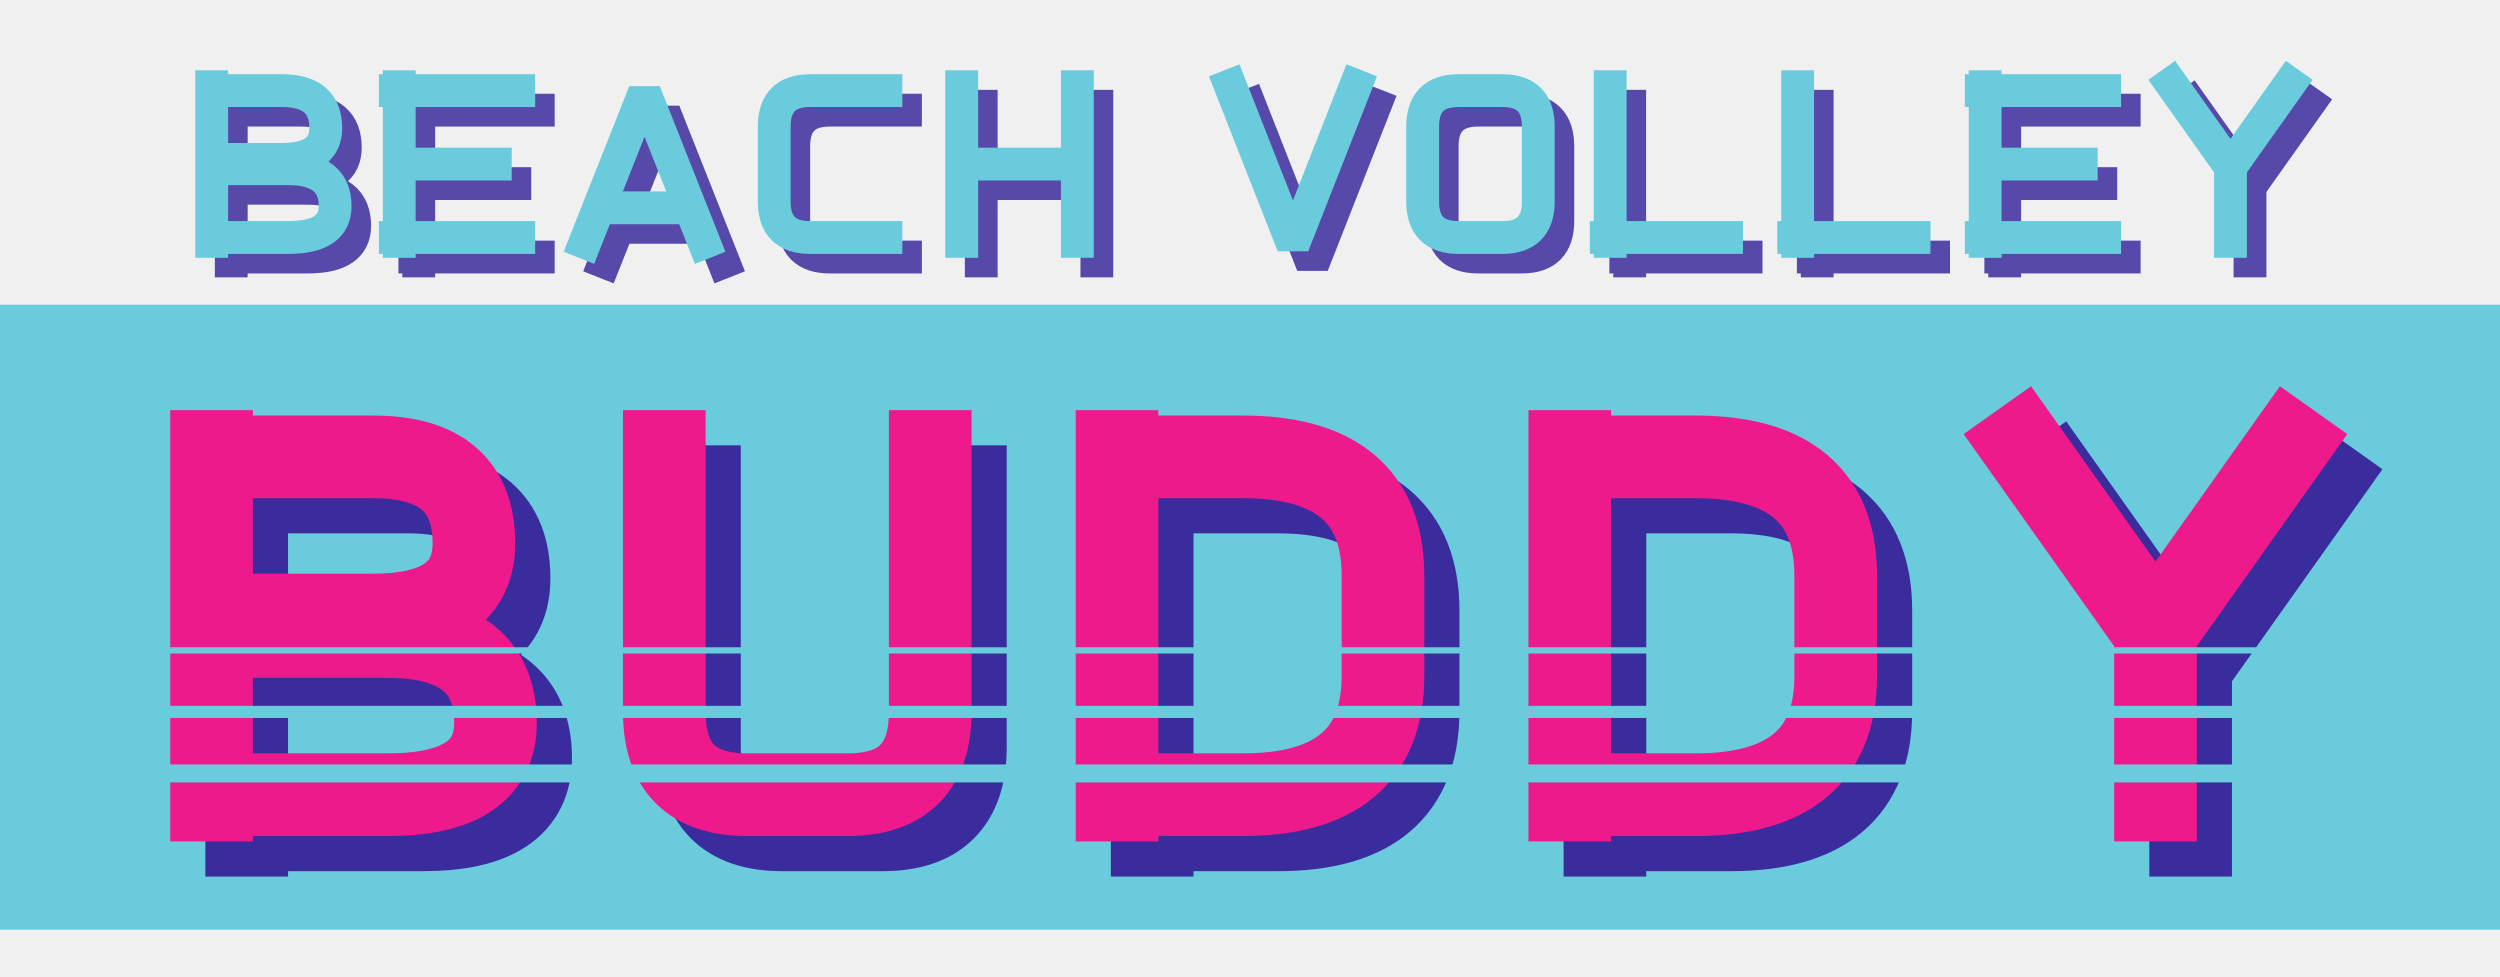
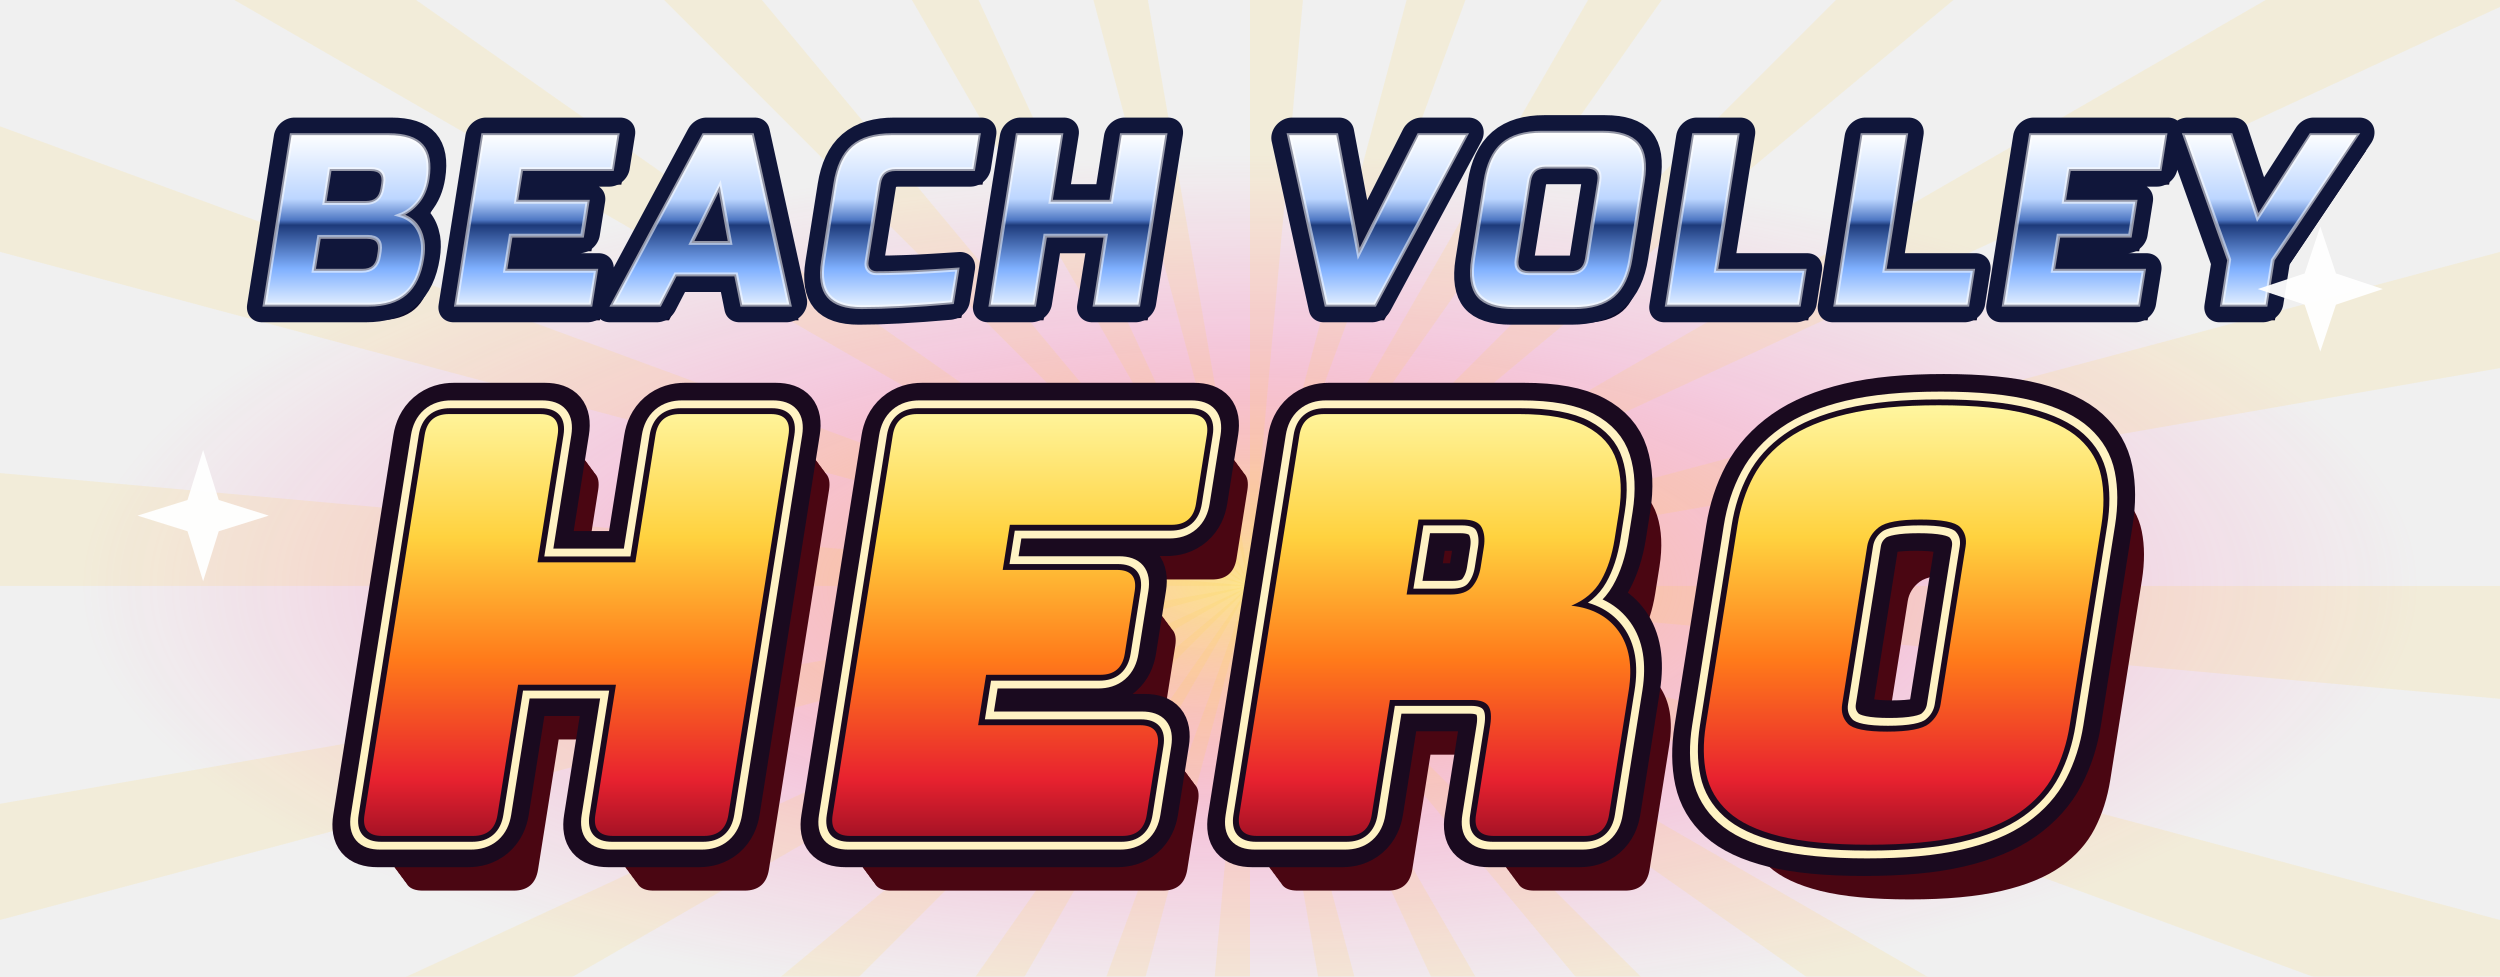
- <svg xmlns="http://www.w3.org/2000/svg" viewBox="0 0 640 250" role="img" aria-label="Beach Volley Buddy">
+ <svg xmlns="http://www.w3.org/2000/svg" viewBox="0 0 640 250" width="640" height="250">
  <defs>
-     <clipPath id="barclip">
-       <rect x="0" y="78" width="640" height="160" />
+     <path id="beach" d="M3.72 -43.4H28.52Q34.596 -43.4 37.448 -40.641Q40.3 -37.882 40.3 -32.24Q40.3 -28.52 38.688 -26.195Q37.076 -23.87 34.72 -22.94Q39.742 -21.576 41.54 -16.244Q42.16 -14.322 42.16 -11.78Q42.16 -5.704 39.308 -2.852Q36.456 0.0 30.38 0.0H3.72ZM31.0 -13.64Q31.0 -17.36 27.28 -17.36H14.88V-8.68H27.28Q31.0 -8.68 31.0 -12.4ZM29.14 -31.0Q29.14 -34.72 25.42 -34.72H14.88V-26.04H25.42Q29.14 -26.04 29.14 -29.76Z M87.15 0.0H52.74V-43.4H87.15V-34.72H63.9V-26.35H82.19V-17.67H63.9V-8.68H87.15Z M104.86 0.0H92.77L109.2 -43.4H121.6L138.03 0.0H125.94L123.15 -7.75H107.65ZM110.44 -15.81H120.36L115.4 -30.38Z M179.61 -0.62Q165.784 0.62 156.67 0.62Q150.594 0.62 147.742 -2.232Q144.89 -5.084 144.89 -11.16V-31.0Q144.89 -37.51 147.835 -40.455Q150.78 -43.4 157.29 -43.4H179.61V-34.72H159.77Q156.05 -34.72 156.05 -31.0V-11.16Q156.05 -9.734 156.887 -8.897Q157.724 -8.06 159.026 -8.06Q160.328 -8.06 161.878 -8.091Q163.428 -8.122 165.102 -8.184Q166.776 -8.246 168.481 -8.308Q170.186 -8.37 172.883 -8.556Q175.58 -8.742 179.61 -8.99Z M227.39 0.0H216.23V-17.67H200.73V0.0H189.57V-43.4H200.73V-26.35H216.23V-43.4H227.39Z  M281.72 -13.02 292.26 -43.4H304.35L287.92 0.0H275.52L259.09 -43.4H271.18Z M340.35 -31.62Q340.35 -35.34 336.63 -35.34H326.09Q322.37 -35.34 322.37 -31.62V-11.78Q322.37 -8.06 326.09 -8.06H336.63Q340.35 -8.06 340.35 -11.78ZM351.51 -11.78Q351.51 -5.27 348.565 -2.325Q345.62 0.62 339.11 0.62H323.61Q317.1 0.62 314.155 -2.325Q311.21 -5.27 311.21 -11.78V-31.62Q311.21 -38.13 314.155 -41.075Q317.1 -44.02 323.61 -44.02H339.11Q345.62 -44.02 348.565 -41.075Q351.51 -38.13 351.51 -31.62Z M373.87 -8.68H396.5V0.0H362.71V-43.4H373.87Z M417 -8.68H439.63V0.0H405.84V-43.4H417Z M483.38 0.0H448.97V-43.4H483.38V-34.72H460.13V-26.35H478.42V-17.67H460.13V-8.68H483.38Z M488.38 -43.4H500.16L510.39 -22.32L520.62 -43.4H532.4L515.97 -11.47V0.0H504.81V-11.47Z" />
+     <path id="hero" d="M39.0 0.0H15.75Q10.35 0.0 10.35 -5.4V-102.6Q10.35 -108.0 15.75 -108.0H39.0Q44.4 -108.0 44.4 -102.6V-70.05H69.45V-102.6Q69.45 -108.0 74.85 -108.0H98.1Q103.5 -108.0 103.5 -102.6V-5.4Q103.5 0.0 98.1 0.0H74.85Q69.45 0.0 69.45 -5.4V-38.7H44.4V-5.4Q44.4 0.0 39.0 0.0Z M205.2 0.0H135.6Q130.2 0.0 130.2 -5.4V-102.6Q130.2 -108.0 135.6 -108.0H205.2Q210.6 -108.0 210.6 -102.6V-85.05Q210.6 -79.65 205.2 -79.65H163.8V-68.1H193.05Q198.45 -68.1 198.45 -62.7V-46.65Q198.45 -41.25 193.05 -41.25H163.8V-28.35H205.2Q210.6 -28.35 210.6 -22.95V-5.4Q210.6 0.0 205.2 0.0Z M262.8 0.0H239.7Q234.3 0.0 234.3 -5.4V-102.6Q234.3 -108.0 239.7 -108.0H289.65Q300.9 -108.0 307.35 -104.85Q313.8 -101.7 316.5 -96.075Q319.2 -90.45 319.2 -82.95V-76.05Q319.2 -69.75 317.4 -65.4Q315.6 -61.05 310.8 -58.95Q319.05 -58.05 324.0 -52.35Q328.95 -46.65 328.95 -37.2V-5.4Q328.95 0.0 323.55 0.0H300.3Q294.9 0.0 294.9 -5.4V-28.35Q294.9 -31.8 293.625 -33.3Q292.35 -34.8 289.2 -34.8H268.2V-5.4Q268.2 0.0 262.8 0.0ZM268.2 -81.0V-61.8H279.45Q283.35 -61.8 284.7 -63.825Q286.05 -65.85 286.05 -68.85V-73.95Q286.05 -76.95 284.7 -78.975Q283.35 -81.0 279.45 -81.0Z M443.25 -28.35Q443.25 -21.45 441.225 -15.825Q439.2 -10.2 434.1 -6.15Q429.0 -2.1 419.925 0.075Q410.85 2.25 396.75 2.25Q382.65 2.25 373.575 0.075Q364.5 -2.1 359.4 -6.15Q354.3 -10.2 352.2 -15.825Q350.1 -21.45 350.1 -28.35V-79.5Q350.1 -86.4 352.2 -92.025Q354.3 -97.65 359.4 -101.7Q364.5 -105.75 373.575 -108.0Q382.65 -110.25 396.75 -110.25Q410.85 -110.25 419.925 -108.0Q429.0 -105.75 434.1 -101.7Q439.2 -97.65 441.225 -92.025Q443.25 -86.4 443.25 -79.5ZM384.15 -33.75Q384.15 -30.75 386.4 -28.725Q388.65 -26.7 396.75 -26.7Q405.0 -26.7 407.175 -28.725Q409.35 -30.75 409.35 -33.75V-74.1Q409.35 -77.1 407.175 -79.05Q405.0 -81.0 396.75 -81.0Q388.65 -81.0 386.4 -79.05Q384.15 -77.1 384.15 -74.1Z" />
+     <linearGradient id="chrome" x1="0" y1="0" x2="0" y2="1">
+       <stop offset="0" stop-color="#ffffff" />
+       <stop offset=".38" stop-color="#bcd6ff" />
+       <stop offset=".5" stop-color="#4f78c4" />
+       <stop offset=".53" stop-color="#1d3a7a" />
+       <stop offset=".78" stop-color="#7fb0ff" />
+       <stop offset="1" stop-color="#e6f1ff" />
+     </linearGradient>
+     <linearGradient id="fire" x1="0" y1="0" x2="0" y2="1">
+       <stop offset="0" stop-color="#fff6a0" />
+       <stop offset=".3" stop-color="#ffd23f" />
+       <stop offset=".58" stop-color="#ff7a1a" />
+       <stop offset=".85" stop-color="#e8222f" />
+       <stop offset="1" stop-color="#9c1024" />
+     </linearGradient>
+     <radialGradient id="glow" cx=".5" cy=".5" r=".5">
+       <stop offset="0" stop-color="#ffe27a" stop-opacity=".85" />
+       <stop offset=".6" stop-color="#ff5aa8" stop-opacity=".25" />
+       <stop offset="1" stop-color="#ff5aa8" stop-opacity="0" />
+     </radialGradient>
+     <clipPath id="c">
+       <rect width="640" height="250" />
    </clipPath>
-     <filter id="glow" x="-10%" y="-30%" width="120%" height="160%">
-       <feGaussianBlur stdDeviation="3" result="b" />
-       <feMerge>
-         <feMergeNode in="b" />
-         <feMergeNode in="SourceGraphic" />
-       </feMerge>
-     </filter>
  </defs>
-   <g fill="none" stroke="#3b2c9e" stroke-width="21" stroke-linejoin="miter" stroke-miterlimit="2" stroke-linecap="butt" transform="translate(5 5)" opacity=".85">
-     <g transform="translate(49.0 18) scale(0.4)">
-       <path d="M13 0V120" />
-       <path d="M13 13H58Q86 13 86 37Q86 57 58 57H13" />
-       <path d="M13 63H62Q92 63 92 87Q92 107 62 107H13" />
+   <g clip-path="url(#c)">
+     <ellipse cx="320" cy="150" rx="300" ry="110" fill="url(#glow)" />
+     <g fill="#ffd23f" opacity=".13">
+       <path d="M320 150 L920 150 L918 204Z" />
+       <path d="M320 150 L900 305 L883 357Z" />
+       <path d="M320 150 L840 450 L811 495Z" />
+       <path d="M320 150 L744 574 L704 611Z" />
+       <path d="M320 150 L620 670 L572 694Z" />
+       <path d="M320 150 L475 730 L423 741Z" />
+       <path d="M320 150 L320 750 L266 748Z" />
+       <path d="M320 150 L165 730 L113 713Z" />
+       <path d="M320 150 L20 670 L-25 641Z" />
+       <path d="M320 150 L-104 574 L-141 534Z" />
+       <path d="M320 150 L-200 450 L-224 402Z" />
+       <path d="M320 150 L-260 305 L-271 253Z" />
+       <path d="M320 150 L-280 150 L-278 96Z" />
+       <path d="M320 150 L-260 -5 L-243 -57Z" />
+       <path d="M320 150 L-200 -150 L-171 -195Z" />
+       <path d="M320 150 L-104 -274 L-64 -311Z" />
+       <path d="M320 150 L20 -370 L68 -394Z" />
+       <path d="M320 150 L165 -430 L217 -441Z" />
+       <path d="M320 150 L320 -450 L374 -448Z" />
+       <path d="M320 150 L475 -430 L527 -413Z" />
+       <path d="M320 150 L620 -370 L665 -341Z" />
+       <path d="M320 150 L744 -274 L781 -234Z" />
+       <path d="M320 150 L840 -150 L864 -102Z" />
+       <path d="M320 150 L900 -5 L911 47Z" />
    </g>
-     <g transform="translate(97.0 18) scale(0.4)">
-       <path d="M13 0V120" />
-       <path d="M0 13H100" />
-       <path d="M13 60H85" />
-       <path d="M0 107H100" />
+     <g transform="skewX(-9) translate(22 0)">
+       <g transform="translate(54.4 78)">
+         <use href="#beach" x="3" y="4" fill="#0b0a2a" />
+         <use href="#beach" fill="none" stroke="#10163a" stroke-width="9" stroke-linejoin="round" />
+         <use href="#beach" fill="url(#chrome)" />
+         <use href="#beach" fill="none" stroke="#fff" stroke-width="1" opacity=".55" />
+       </g>
+       <g transform="translate(94.0 214)">
+         <use href="#hero" x="12.6" y="14.0" fill="#4a0612" />
+         <use href="#hero" x="11.7" y="13.0" fill="#4a0612" />
+         <use href="#hero" x="10.8" y="12.0" fill="#4a0612" />
+         <use href="#hero" x="9.9" y="11.0" fill="#4a0612" />
+         <use href="#hero" x="9.0" y="10.0" fill="#4a0612" />
+         <use href="#hero" x="8.1" y="9.0" fill="#4a0612" />
+         <use href="#hero" x="7.2" y="8.0" fill="#4a0612" />
+         <use href="#hero" x="6.3" y="7.0" fill="#4a0612" />
+         <use href="#hero" x="5.4" y="6.0" fill="#4a0612" />
+         <use href="#hero" x="4.5" y="5.0" fill="#4a0612" />
+         <use href="#hero" x="3.6" y="4.0" fill="#4a0612" />
+         <use href="#hero" x="2.7" y="3.0" fill="#4a0612" />
+         <use href="#hero" x="1.8" y="2.0" fill="#4a0612" />
+         <use href="#hero" x="0.9" y="1.0" fill="#4a0612" />
+         <use href="#hero" fill="none" stroke="#1a0a1f" stroke-width="16" stroke-linejoin="round" />
+         <use href="#hero" fill="none" stroke="#fff3c4" stroke-width="7" stroke-linejoin="round" />
+         <use href="#hero" fill="none" stroke="#1a0a1f" stroke-width="3" stroke-linejoin="round" transform="translate(0 0)" />
+         <use href="#hero" fill="url(#fire)" />
+       </g>
    </g>
-     <g transform="translate(145.0 18) scale(0.4)">
-       <path d="M8 120L50 14L92 120" />
-       <path d="M26 88H74" />
-     </g>
-     <g transform="translate(193.0 18) scale(0.4)">
-       <path d="M95 13H36Q13 13 13 36V84Q13 107 36 107H95" />
-     </g>
-     <g transform="translate(241.0 18) scale(0.4)">
-       <path d="M13 0V120" />
-       <path d="M87 0V120" />
-       <path d="M13 60H87" />
-     </g>
-     <g transform="translate(311.0 18) scale(0.4)">
-       <path d="M6 0L50 112L94 0" />
-     </g>
-     <g transform="translate(359.0 18) scale(0.4)">
-       <path d="M36 13H64Q87 13 87 36V84Q87 107 64 107H36Q13 107 13 84V36Q13 13 36 13Z" />
-     </g>
-     <g transform="translate(407.0 18) scale(0.4)">
-       <path d="M13 0V120" />
-       <path d="M0 107H98" />
-     </g>
-     <g transform="translate(455.0 18) scale(0.4)">
-       <path d="M13 0V120" />
-       <path d="M0 107H98" />
-     </g>
-     <g transform="translate(503.0 18) scale(0.4)">
-       <path d="M13 0V120" />
-       <path d="M0 13H100" />
-       <path d="M13 60H85" />
-       <path d="M0 107H100" />
-     </g>
-     <g transform="translate(551.0 18) scale(0.4)">
-       <path d="M6 0L50 62L94 0" />
-       <path d="M50 60V120" />
+     <g fill="#fff" opacity=".95">
+       <path d="M40 120 l5 -16 l5 16 l16 5 l-16 5 l-5 16 l-5 -16 l-16 -5z" transform="scale(.8) translate(20 40)" />
+       <path d="M590 70 l4 -12 l4 12 l12 4 l-12 4 l-4 12 l-4 -12 l-12 -4z" />
    </g>
  </g>
-   <g fill="none" stroke="#69cbdc" stroke-width="21" stroke-linejoin="miter" stroke-miterlimit="2" stroke-linecap="butt">
-     <g transform="translate(49.0 18) scale(0.4)">
-       <path d="M13 0V120" />
-       <path d="M13 13H58Q86 13 86 37Q86 57 58 57H13" />
-       <path d="M13 63H62Q92 63 92 87Q92 107 62 107H13" />
-     </g>
-     <g transform="translate(97.0 18) scale(0.4)">
-       <path d="M13 0V120" />
-       <path d="M0 13H100" />
-       <path d="M13 60H85" />
-       <path d="M0 107H100" />
-     </g>
-     <g transform="translate(145.0 18) scale(0.4)">
-       <path d="M8 120L50 14L92 120" />
-       <path d="M26 88H74" />
-     </g>
-     <g transform="translate(193.0 18) scale(0.4)">
-       <path d="M95 13H36Q13 13 13 36V84Q13 107 36 107H95" />
-     </g>
-     <g transform="translate(241.0 18) scale(0.4)">
-       <path d="M13 0V120" />
-       <path d="M87 0V120" />
-       <path d="M13 60H87" />
-     </g>
-     <g transform="translate(311.0 18) scale(0.4)">
-       <path d="M6 0L50 112L94 0" />
-     </g>
-     <g transform="translate(359.0 18) scale(0.4)">
-       <path d="M36 13H64Q87 13 87 36V84Q87 107 64 107H36Q13 107 13 84V36Q13 13 36 13Z" />
-     </g>
-     <g transform="translate(407.0 18) scale(0.4)">
-       <path d="M13 0V120" />
-       <path d="M0 107H98" />
-     </g>
-     <g transform="translate(455.0 18) scale(0.4)">
-       <path d="M13 0V120" />
-       <path d="M0 107H98" />
-     </g>
-     <g transform="translate(503.0 18) scale(0.4)">
-       <path d="M13 0V120" />
-       <path d="M0 13H100" />
-       <path d="M13 60H85" />
-       <path d="M0 107H100" />
-     </g>
-     <g transform="translate(551.0 18) scale(0.4)">
-       <path d="M6 0L50 62L94 0" />
-       <path d="M50 60V120" />
-     </g>
-   </g>
-   <rect x="0" y="78" width="640" height="160" fill="#69cbdc" />
-   <g clip-path="url(#barclip)">
-     <g fill="none" stroke="#3b2c9e" stroke-width="23" stroke-linejoin="miter" stroke-miterlimit="2" stroke-linecap="butt">
-       <g transform="translate(51.2 114) scale(0.92)">
-         <path d="M13 0V120" />
-         <path d="M13 13H58Q86 13 86 37Q86 57 58 57H13" />
-         <path d="M13 63H62Q92 63 92 87Q92 107 62 107H13" />
-       </g>
-       <g transform="translate(167.1 114) scale(0.92)">
-         <path d="M13 0V84Q13 107 36 107H64Q87 107 87 84V0" />
-       </g>
-       <g transform="translate(283.0 114) scale(0.92)">
-         <path d="M13 0V120" />
-         <path d="M13 13H48Q87 13 87 46V74Q87 107 48 107H13" />
-       </g>
-       <g transform="translate(398.9 114) scale(0.92)">
-         <path d="M13 0V120" />
-         <path d="M13 13H48Q87 13 87 46V74Q87 107 48 107H13" />
-       </g>
-       <g transform="translate(514.8 114) scale(0.92)">
-         <path d="M6 0L50 62L94 0" />
-         <path d="M50 60V120" />
-       </g>
-     </g>
-     <g fill="none" stroke="#ee1a8c" stroke-width="23" stroke-linejoin="miter" stroke-miterlimit="2" stroke-linecap="butt">
-       <g transform="translate(42.2 105) scale(0.92)">
-         <path d="M13 0V120" />
-         <path d="M13 13H58Q86 13 86 37Q86 57 58 57H13" />
-         <path d="M13 63H62Q92 63 92 87Q92 107 62 107H13" />
-       </g>
-       <g transform="translate(158.1 105) scale(0.92)">
-         <path d="M13 0V84Q13 107 36 107H64Q87 107 87 84V0" />
-       </g>
-       <g transform="translate(274.0 105) scale(0.92)">
-         <path d="M13 0V120" />
-         <path d="M13 13H48Q87 13 87 46V74Q87 107 48 107H13" />
-       </g>
-       <g transform="translate(389.9 105) scale(0.92)">
-         <path d="M13 0V120" />
-         <path d="M13 13H48Q87 13 87 46V74Q87 107 48 107H13" />
-       </g>
-       <g transform="translate(505.8 105) scale(0.92)">
-         <path d="M6 0L50 62L94 0" />
-         <path d="M50 60V120" />
-       </g>
-     </g>
-     <rect x="0" y="165.7" width="640" height="1.6" fill="#69cbdc" />
-     <rect x="0" y="180.7" width="640" height="3.1" fill="#69cbdc" />
-     <rect x="0" y="195.7" width="640" height="4.6" fill="#69cbdc" />
-   </g>
</svg>
